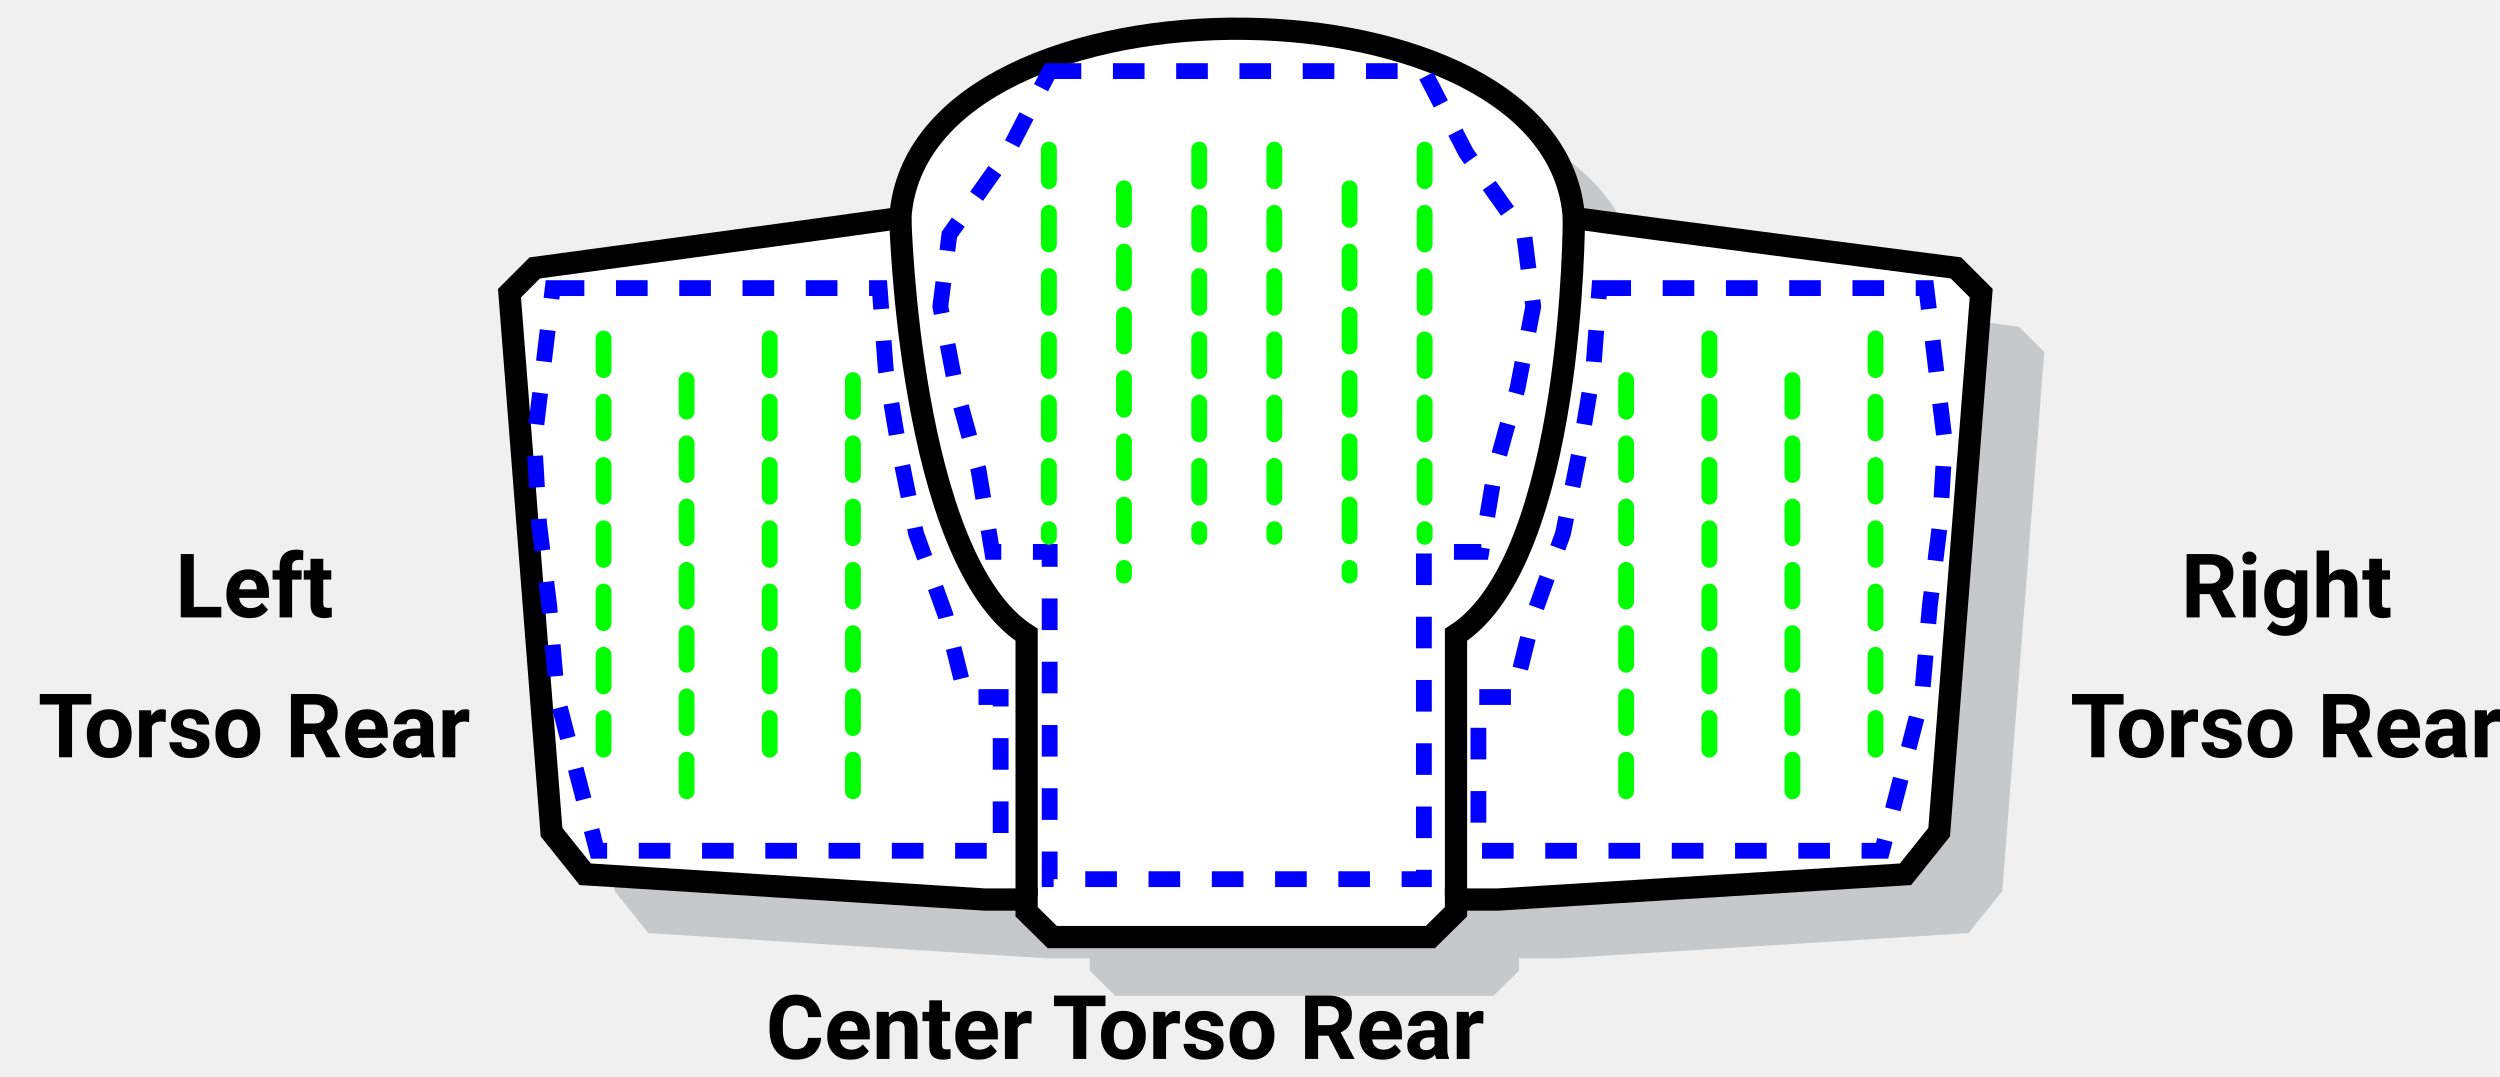
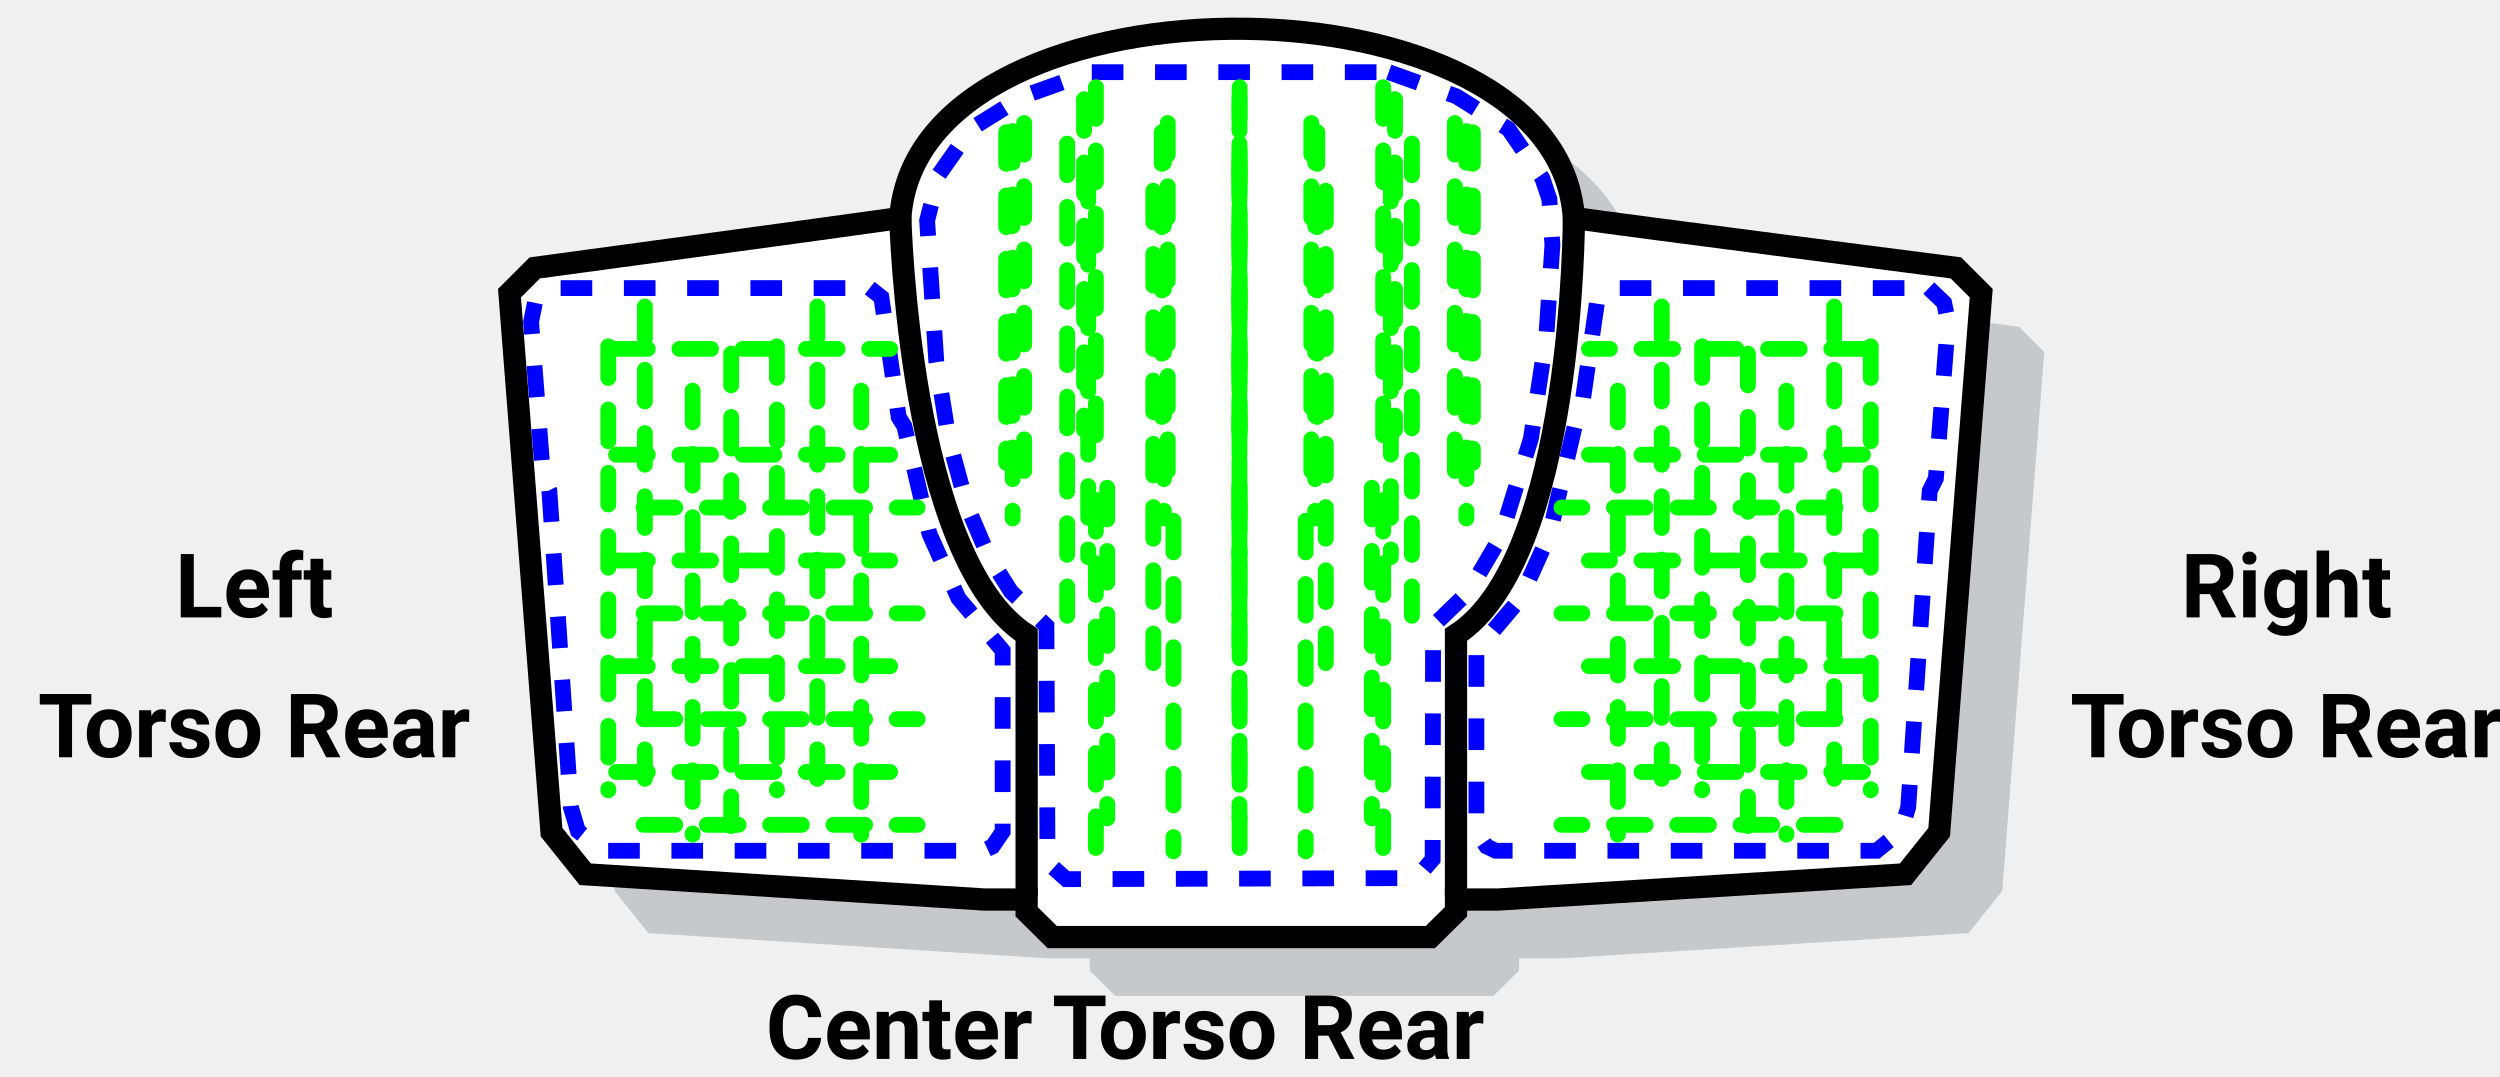
<svg xmlns="http://www.w3.org/2000/svg" viewBox="12.75 276.625 156.125 67.25">
  <g transform="matrix(0.959 0 0 0.959 3 2.322)">
    <g id="armor_diagram_tripod-rear" transform="matrix(0.9999975,0,0,-1,-386.7985,757.7908)">
      <path style="fill:#c7c8ca;fill-opacity:1;fill-rule:nonzero;stroke:none" d="M0 0L26.003-1.645h2.741v-.797l1.667-1.646H55.036l1.668 1.646v.797h2.742L85.976 0l2.193 2.742L90.906 37.84 89.26 39.486s-21.039 2.705-24.879 3.253c-.538 8.088-10.884 12.184-21.394 12.32-10.867 .14-21.912-3.956-22.469-12.32-3.838-.548-23.805-3.253-23.805-3.253L-4.932 37.84-2.194 2.742z" transform="translate(439.1839,410.9971)" />
      <path style="fill:#c7c8ca;fill-opacity:1;fill-rule:nonzero;stroke:none" d="M0 0V16.999c-7.677 4.935-8.226 27.146-8.226 27.146" transform="translate(467.928,409.591)" />
      <g transform="translate(435.0765,414.8281)">
        <path id="armorLTR" style="fill:#ffffff;fill-opacity:1;fill-rule:nonzero;stroke:none" d="M20.1 42.7c-4.2-.6-23.39-3.2-23.39-3.2l-1.64-1.7L-2.19 2.74-0-.001 26-1.64h2.4V15.6c-7.7 4.9-8.3 27.1-8.3 27.1z" class="armor unitLocation" data-loc="LT" data-rear="1" />
        <path id="armorRTR" style="fill:#ffffff;fill-opacity:1;fill-rule:nonzero;stroke:none" d="M64.3 43.4v-.7s0-22.2-7.7-27.1V-2.5l.1 .06v.8h2.7L86-.001 88.2 2.74 90.9 37.8l-1.6 1.7s-21.1 2.7-24.9 3.2c0 .3 0 .5-.1 .7z" data-loc="RT" class="armor unitLocation" data-rear="1" />
        <path id="armorCTR" style="fill:#ffffff;fill-opacity:1;fill-rule:nonzero;stroke:none" d="M64.3 43.4C63.2 51.1 53.2 54.9 43 55.1c-10.9 .1-21.9-4-22.5-12.4h-.4s.6-22.2 8.3-27.1V-1.64h.3v-.8l1.7-1.65H55L56.6-2.5V15.6c7.7 4.9 7.7 27.1 7.7 27.1v.7z" data-loc="CT" data-rear="1" class="armor unitLocation" />
      </g>
      <path style="fill:none;stroke:#000000;stroke-width:1.449;stroke-linecap:butt;stroke-linejoin:miter;stroke-miterlimit:4;stroke-dasharray:none;stroke-opacity:1" d="M0 0L26.003-1.645h2.741v-.797l1.668-1.646H55.036l1.668 1.646v.797h2.742L85.976 0l2.193 2.742L90.907 37.84 89.26 39.486s-21.039 2.705-24.879 3.253c-.538 8.088-10.884 12.184-21.394 12.32-10.867 .14-21.912-3.956-22.469-12.32-3.838-.548-23.805-3.253-23.805-3.253L-4.932 37.84-2.194 2.742z" transform="translate(435.0765,414.8281)" />
      <path style="fill:none;stroke:#000000;stroke-width:1.449;stroke-linecap:butt;stroke-linejoin:miter;stroke-miterlimit:4;stroke-dasharray:none;stroke-opacity:1" d="M0 0V16.999c-7.677 4.935-8.226 27.146-8.226 27.146" transform="translate(463.8207,413.422)" />
      <path style="fill:none;stroke:#000000;stroke-width:1.449;stroke-linecap:butt;stroke-linejoin:miter;stroke-miterlimit:4;stroke-dasharray:none;stroke-opacity:1" d="M0 0V16.999c7.677 4.935 7.677 27.146 7.677 27.146" transform="translate(491.7809,413.422)" />
      <g transform="matrix(1,0,0,-1,0,765)">
        <g id="armorPips-rear">
-           <path data-fill="armor" data-location="CT_R" d="M 465.32 297.87 L 489.69 297.87 L 492.44 303.19 L 496.22 308.52 L 496.81 313.2 L 495.79 318.52 L 494.32 323.85 L 493.43 329.18 L 489.69 329.18 L 489.69 350.49 L 465.32 350.49 L 465.32 329.18 L 461.58 329.18 L 460.69 323.85 L 459.22 318.52 L 458.2 313.2 L 458.79 308.52 L 462.57 303.19 Z" style="fill: none; stroke: rgb(0, 0, 255); stroke-width: 1.03; stroke-dasharray: 2.06;" />
+           <path data-fill="armor" data-location="CT_R" d="M 487.4 297.94 L 491.8 299.51 L 495.2 301.64 L 497.4 304.84 L 497.86 306.2 L 498.06 309.2 L 497.66 315.2 L 496.66 321.8 L 494.69 328.2 L 492.6 331.77 L 490.29 334 L 490.26 349.2 L 489.2 350.42 L 466.4 350.49 L 465.18 349.4 L 465.11 334 L 462.8 331.77 L 461.31 329.4 L 459.94 326.2 L 458.74 321.8 L 457.94 316.8 L 457.34 307.6 L 458.11 304.6 L 460.2 301.63 L 463.6 299.51 L 468 297.94 Z" style="fill: none; stroke: rgb(0, 0, 255); stroke-width: 1.03; stroke-dasharray: 2.06;" />
          <g data-rail="armor" data-location="CT_R">
-             <path d="M 475.06 302.98 L 475.06 328.2" style="fill: none; stroke: rgb(0, 255, 0); stroke-width: 1.03; stroke-linecap: round; stroke-dasharray: 2.06;" data-rail-capacity="5" data-rail-index="1" />
-             <path d="M 479.95 302.98 L 479.95 328.2" style="fill: none; stroke: rgb(0, 255, 0); stroke-width: 1.03; stroke-linecap: round; stroke-dasharray: 2.06;" data-rail-capacity="5" data-rail-index="2" />
-             <path d="M 465.27 302.98 L 465.27 328.2" style="fill: none; stroke: rgb(0, 255, 0); stroke-width: 1.03; stroke-linecap: round; stroke-dasharray: 2.06;" data-rail-capacity="5" data-rail-index="3" />
-             <path d="M 489.74 302.98 L 489.74 328.2" style="fill: none; stroke: rgb(0, 255, 0); stroke-width: 1.03; stroke-linecap: round; stroke-dasharray: 2.06;" data-rail-capacity="5" data-rail-index="4" />
-             <path d="M 470.16 305.5 L 470.16 330.72" style="fill: none; stroke: rgb(0, 255, 0); stroke-width: 1.03; stroke-linecap: round; stroke-dasharray: 2.06;" data-rail-capacity="5" data-rail-index="5" />
-             <path d="M 484.85 305.5 L 484.85 330.72" style="fill: none; stroke: rgb(0, 255, 0); stroke-width: 1.03; stroke-linecap: round; stroke-dasharray: 2.06;" data-rail-capacity="5" data-rail-index="6" />
+             <path d="M 477.68 302.59 L 477.68 333.34" style="fill: none; stroke: rgb(0, 255, 0); stroke-width: 1.03; stroke-linecap: round; stroke-dasharray: 2.06;" data-rail-capacity="5" data-rail-index="1" />
+             <path d="M 466.46 302.59 L 466.46 333.34" style="fill: none; stroke: rgb(0, 255, 0); stroke-width: 1.03; stroke-linecap: round; stroke-dasharray: 2.06;" data-rail-capacity="5" data-rail-index="2" />
+             <path d="M 488.91 302.59 L 488.91 333.34" style="fill: none; stroke: rgb(0, 255, 0); stroke-width: 1.03; stroke-linecap: round; stroke-dasharray: 2.06;" data-rail-capacity="5" data-rail-index="3" />
+             <path d="M 472.07 305.66 L 472.07 336.42" style="fill: none; stroke: rgb(0, 255, 0); stroke-width: 1.03; stroke-linecap: round; stroke-dasharray: 2.06;" data-rail-capacity="5" data-rail-index="4" />
+             <path d="M 483.3 305.66 L 483.3 336.42" style="fill: none; stroke: rgb(0, 255, 0); stroke-width: 1.03; stroke-linecap: round; stroke-dasharray: 2.06;" data-rail-capacity="5" data-rail-index="5" />
          </g>
-           <path data-fill="armor" data-location="RT_R" d="M 501.12 312 L 522.41 312 L 523.61 322 L 523.3 327.33 L 522.64 332.66 L 522.12 338.63 L 519.53 348.64 L 493.24 348.64 L 493.24 338.63 L 495.51 338.63 L 496.83 333.31 L 498.75 327.98 L 499.83 322.65 L 500.72 317.33 Z" style="fill: none; stroke: rgb(0, 0, 255); stroke-width: 1.03; stroke-dasharray: 2.06;" />
+           <g data-rail="armor" data-location="CT_R" data-rail-set="2">
+             <path d="M 472.76 301.78 L 472.76 327" style="fill: none; stroke: rgb(0, 255, 0); stroke-width: 1.03; stroke-linecap: round; stroke-dasharray: 2.06;" data-rail-capacity="5" data-rail-index="1" />
+             <path d="M 482.61 301.78 L 482.61 327" style="fill: none; stroke: rgb(0, 255, 0); stroke-width: 1.03; stroke-linecap: round; stroke-dasharray: 2.06;" data-rail-capacity="5" data-rail-index="2" />
+             <path d="M 462.91 301.78 L 462.91 327" style="fill: none; stroke: rgb(0, 255, 0); stroke-width: 1.03; stroke-linecap: round; stroke-dasharray: 2.06;" data-rail-capacity="5" data-rail-index="3" />
+             <path d="M 492.46 301.78 L 492.46 327" style="fill: none; stroke: rgb(0, 255, 0); stroke-width: 1.03; stroke-linecap: round; stroke-dasharray: 2.06;" data-rail-capacity="5" data-rail-index="4" />
+             <path d="M 477.68 304.3 L 477.68 329.52" style="fill: none; stroke: rgb(0, 255, 0); stroke-width: 1.03; stroke-linecap: round; stroke-dasharray: 2.06;" data-rail-capacity="5" data-rail-index="5" />
+             <path d="M 467.83 304.3 L 467.83 329.52" style="fill: none; stroke: rgb(0, 255, 0); stroke-width: 1.03; stroke-linecap: round; stroke-dasharray: 2.06;" data-rail-capacity="5" data-rail-index="6" />
+             <path d="M 487.54 304.3 L 487.54 329.52" style="fill: none; stroke: rgb(0, 255, 0); stroke-width: 1.03; stroke-linecap: round; stroke-dasharray: 2.06;" data-rail-capacity="5" data-rail-index="7" />
+           </g>
+           <g data-rail="armor" data-location="CT_R" data-rail-set="3">
+             <path d="M 477.69 298.92 L 477.69 322.29" style="fill: none; stroke: rgb(0, 255, 0); stroke-width: 1.03; stroke-linecap: round; stroke-dasharray: 2.06;" data-rail-capacity="5" data-rail-index="1" />
+             <path d="M 468.33 298.92 L 468.33 322.29" style="fill: none; stroke: rgb(0, 255, 0); stroke-width: 1.03; stroke-linecap: round; stroke-dasharray: 2.06;" data-rail-capacity="5" data-rail-index="2" />
+             <path d="M 487.04 298.92 L 487.04 322.29" style="fill: none; stroke: rgb(0, 255, 0); stroke-width: 1.03; stroke-linecap: round; stroke-dasharray: 2.06;" data-rail-capacity="5" data-rail-index="3" />
+             <path d="M 477.69 325.8 L 477.69 349.17" style="fill: none; stroke: rgb(0, 255, 0); stroke-width: 1.03; stroke-linecap: round; stroke-dasharray: 2.06;" data-rail-capacity="5" data-rail-index="4" />
+             <path d="M 468.33 325.8 L 468.33 349.17" style="fill: none; stroke: rgb(0, 255, 0); stroke-width: 1.03; stroke-linecap: round; stroke-dasharray: 2.06;" data-rail-capacity="5" data-rail-index="5" />
+             <path d="M 487.04 325.8 L 487.04 349.17" style="fill: none; stroke: rgb(0, 255, 0); stroke-width: 1.03; stroke-linecap: round; stroke-dasharray: 2.06;" data-rail-capacity="5" data-rail-index="6" />
+             <path d="M 473.01 301.25 L 473.01 324.63" style="fill: none; stroke: rgb(0, 255, 0); stroke-width: 1.03; stroke-linecap: round; stroke-dasharray: 2.06;" data-rail-capacity="5" data-rail-index="7" />
+             <path d="M 482.36 301.25 L 482.36 324.63" style="fill: none; stroke: rgb(0, 255, 0); stroke-width: 1.03; stroke-linecap: round; stroke-dasharray: 2.06;" data-rail-capacity="5" data-rail-index="8" />
+             <path d="M 463.66 301.25 L 463.66 324.63" style="fill: none; stroke: rgb(0, 255, 0); stroke-width: 1.03; stroke-linecap: round; stroke-dasharray: 2.06;" data-rail-capacity="5" data-rail-index="9" />
+             <path d="M 491.71 301.25 L 491.71 324.63" style="fill: none; stroke: rgb(0, 255, 0); stroke-width: 1.03; stroke-linecap: round; stroke-dasharray: 2.06;" data-rail-capacity="5" data-rail-index="10" />
+           </g>
+           <g data-rail="armor" data-location="CT_R" data-rail-set="4">
+             <path d="M 477.68 299.7 L 477.68 321.23" style="fill: none; stroke: rgb(0, 255, 0); stroke-width: 1.03; stroke-linecap: round; stroke-dasharray: 2.06;" data-rail-capacity="5" data-rail-index="1" />
+             <path d="M 467.56 299.7 L 467.56 321.23" style="fill: none; stroke: rgb(0, 255, 0); stroke-width: 1.03; stroke-linecap: round; stroke-dasharray: 2.06;" data-rail-capacity="5" data-rail-index="2" />
+             <path d="M 487.81 299.7 L 487.81 321.23" style="fill: none; stroke: rgb(0, 255, 0); stroke-width: 1.03; stroke-linecap: round; stroke-dasharray: 2.06;" data-rail-capacity="5" data-rail-index="3" />
+             <path d="M 477.68 325 L 477.68 346.53" style="fill: none; stroke: rgb(0, 255, 0); stroke-width: 1.03; stroke-linecap: round; stroke-dasharray: 2.06;" data-rail-capacity="5" data-rail-index="4" />
+             <path d="M 469.07 325 L 469.07 346.53" style="fill: none; stroke: rgb(0, 255, 0); stroke-width: 1.03; stroke-linecap: round; stroke-dasharray: 2.06;" data-rail-capacity="5" data-rail-index="5" />
+             <path d="M 486.3 325 L 486.3 346.53" style="fill: none; stroke: rgb(0, 255, 0); stroke-width: 1.03; stroke-linecap: round; stroke-dasharray: 2.06;" data-rail-capacity="5" data-rail-index="6" />
+             <path d="M 472.62 301.85 L 472.62 323.38" style="fill: none; stroke: rgb(0, 255, 0); stroke-width: 1.03; stroke-linecap: round; stroke-dasharray: 2.06;" data-rail-capacity="5" data-rail-index="7" />
+             <path d="M 473.38 327.15 L 473.38 348.68" style="fill: none; stroke: rgb(0, 255, 0); stroke-width: 1.03; stroke-linecap: round; stroke-dasharray: 2.06;" data-rail-capacity="5" data-rail-index="8" />
+             <path d="M 482.75 301.85 L 482.75 323.38" style="fill: none; stroke: rgb(0, 255, 0); stroke-width: 1.03; stroke-linecap: round; stroke-dasharray: 2.06;" data-rail-capacity="5" data-rail-index="9" />
+             <path d="M 481.99 327.15 L 481.99 348.68" style="fill: none; stroke: rgb(0, 255, 0); stroke-width: 1.03; stroke-linecap: round; stroke-dasharray: 2.06;" data-rail-capacity="5" data-rail-index="10" />
+             <path d="M 462.49 301.85 L 462.49 323.38" style="fill: none; stroke: rgb(0, 255, 0); stroke-width: 1.03; stroke-linecap: round; stroke-dasharray: 2.06;" data-rail-capacity="5" data-rail-index="11" />
+             <path d="M 492.88 301.85 L 492.88 323.38" style="fill: none; stroke: rgb(0, 255, 0); stroke-width: 1.03; stroke-linecap: round; stroke-dasharray: 2.06;" data-rail-capacity="5" data-rail-index="12" />
+           </g>
+           <path data-fill="armor" data-location="RT_R" d="M 522.57 312 L 523.57 312.96 L 523.82 314.2 L 523.03 324.4 L 522.63 325.2 L 521.23 345.8 L 520.77 347.35 L 519.17 348.64 L 494.37 348.64 L 493.77 348.36 L 493.11 347.4 L 493.11 335.6 L 495.99 332.2 L 497.88 328 L 499.51 321 L 499.88 320.4 L 501.01 312.6 L 501.77 312 Z" style="fill: none; stroke: rgb(0, 0, 255); stroke-width: 1.03; stroke-dasharray: 2.06;" />
          <g data-rail="armor" data-location="RT_R">
-             <path d="M 508.28 315.28 L 508.28 342.35" style="fill: none; stroke: rgb(0, 255, 0); stroke-width: 1.03; stroke-linecap: round; stroke-dasharray: 2.06;" data-rail-capacity="5" data-rail-index="1" />
-             <path d="M 519.1 315.28 L 519.1 342.35" style="fill: none; stroke: rgb(0, 255, 0); stroke-width: 1.03; stroke-linecap: round; stroke-dasharray: 2.06;" data-rail-capacity="5" data-rail-index="2" />
-             <path d="M 513.69 317.99 L 513.69 345.05" style="fill: none; stroke: rgb(0, 255, 0); stroke-width: 1.03; stroke-linecap: round; stroke-dasharray: 2.06;" data-rail-capacity="5" data-rail-index="3" />
-             <path d="M 502.86 317.99 L 502.86 345.05" style="fill: none; stroke: rgb(0, 255, 0); stroke-width: 1.03; stroke-linecap: round; stroke-dasharray: 2.06;" data-rail-capacity="5" data-rail-index="4" />
+             <path d="M 516.41 313.2 L 516.41 343.96" style="fill: none; stroke: rgb(0, 255, 0); stroke-width: 1.03; stroke-linecap: round; stroke-dasharray: 2.06;" data-rail-capacity="5" data-rail-index="1" />
+             <path d="M 505.18 313.2 L 505.18 343.96" style="fill: none; stroke: rgb(0, 255, 0); stroke-width: 1.03; stroke-linecap: round; stroke-dasharray: 2.06;" data-rail-capacity="5" data-rail-index="2" />
+             <path d="M 510.79 316.27 L 510.79 347.03" style="fill: none; stroke: rgb(0, 255, 0); stroke-width: 1.03; stroke-linecap: round; stroke-dasharray: 2.06;" data-rail-capacity="5" data-rail-index="3" />
          </g>
-           <path data-fill="armor" data-location="LT_R" d="M 432.96 312 L 454.25 312 L 454.65 317.33 L 455.54 322.65 L 456.62 327.98 L 458.54 333.31 L 459.86 338.63 L 462.13 338.63 L 462.13 348.64 L 435.84 348.64 L 433.25 338.63 L 432.73 332.66 L 432.07 327.33 L 431.76 322 Z" style="fill: none; stroke: rgb(0, 0, 255); stroke-width: 1.03; stroke-dasharray: 2.06;" />
+           <g data-rail="armor" data-location="RT_R" data-rail-set="2">
+             <path d="M 507.81 315.79 L 507.81 344.7" style="fill: none; stroke: rgb(0, 255, 0); stroke-width: 1.03; stroke-linecap: round; stroke-dasharray: 2.06;" data-rail-capacity="5" data-rail-index="1" />
+             <path d="M 518.79 315.79 L 518.79 344.7" style="fill: none; stroke: rgb(0, 255, 0); stroke-width: 1.03; stroke-linecap: round; stroke-dasharray: 2.06;" data-rail-capacity="5" data-rail-index="2" />
+             <path d="M 513.3 318.68 L 513.3 347.59" style="fill: none; stroke: rgb(0, 255, 0); stroke-width: 1.03; stroke-linecap: round; stroke-dasharray: 2.06;" data-rail-capacity="5" data-rail-index="3" />
+             <path d="M 502.32 318.68 L 502.32 347.59" style="fill: none; stroke: rgb(0, 255, 0); stroke-width: 1.03; stroke-linecap: round; stroke-dasharray: 2.06;" data-rail-capacity="5" data-rail-index="4" />
+           </g>
+           <g data-rail="armor" data-location="RT_R" data-rail-set="3">
+             <path d="M 518.28 315.96 L 500.44 315.96" style="fill: none; stroke: rgb(0, 255, 0); stroke-width: 1.03; stroke-linecap: round; stroke-dasharray: 2.06;" data-rail-capacity="5" data-rail-index="1" />
+             <path d="M 518.28 322.85 L 500.44 322.85" style="fill: none; stroke: rgb(0, 255, 0); stroke-width: 1.03; stroke-linecap: round; stroke-dasharray: 2.06;" data-rail-capacity="5" data-rail-index="2" />
+             <path d="M 518.28 329.74 L 500.44 329.74" style="fill: none; stroke: rgb(0, 255, 0); stroke-width: 1.03; stroke-linecap: round; stroke-dasharray: 2.06;" data-rail-capacity="5" data-rail-index="3" />
+             <path d="M 518.28 336.62 L 500.44 336.62" style="fill: none; stroke: rgb(0, 255, 0); stroke-width: 1.03; stroke-linecap: round; stroke-dasharray: 2.06;" data-rail-capacity="5" data-rail-index="4" />
+             <path d="M 518.28 343.51 L 500.44 343.51" style="fill: none; stroke: rgb(0, 255, 0); stroke-width: 1.03; stroke-linecap: round; stroke-dasharray: 2.06;" data-rail-capacity="5" data-rail-index="5" />
+             <path d="M 516.49 326.29 L 498.65 326.29" style="fill: none; stroke: rgb(0, 255, 0); stroke-width: 1.03; stroke-linecap: round; stroke-dasharray: 2.06;" data-rail-capacity="5" data-rail-index="6" />
+             <path d="M 516.49 333.18 L 498.65 333.18" style="fill: none; stroke: rgb(0, 255, 0); stroke-width: 1.03; stroke-linecap: round; stroke-dasharray: 2.06;" data-rail-capacity="5" data-rail-index="7" />
+             <path d="M 516.49 340.07 L 498.65 340.07" style="fill: none; stroke: rgb(0, 255, 0); stroke-width: 1.03; stroke-linecap: round; stroke-dasharray: 2.06;" data-rail-capacity="5" data-rail-index="8" />
+             <path d="M 516.49 346.95 L 498.65 346.95" style="fill: none; stroke: rgb(0, 255, 0); stroke-width: 1.03; stroke-linecap: round; stroke-dasharray: 2.06;" data-rail-capacity="5" data-rail-index="9" />
+           </g>
+           <path data-fill="armor" data-location="LT_R" d="M 453.6 312 L 454.36 312.6 L 455.49 320.4 L 455.86 321 L 457.49 328 L 459.38 332.2 L 462.26 335.6 L 462.26 347.4 L 461.6 348.36 L 461 348.64 L 436.2 348.64 L 434.6 347.35 L 434.14 345.8 L 432.74 325.2 L 432.34 324.4 L 431.55 314.2 L 431.8 312.96 L 432.8 312 Z" style="fill: none; stroke: rgb(0, 0, 255); stroke-width: 1.03; stroke-dasharray: 2.06;" />
          <g data-rail="armor" data-location="LT_R">
-             <path d="M 447.09 315.28 L 447.09 342.35" style="fill: none; stroke: rgb(0, 255, 0); stroke-width: 1.03; stroke-linecap: round; stroke-dasharray: 2.06;" data-rail-capacity="5" data-rail-index="1" />
-             <path d="M 436.27 315.28 L 436.27 342.35" style="fill: none; stroke: rgb(0, 255, 0); stroke-width: 1.03; stroke-linecap: round; stroke-dasharray: 2.06;" data-rail-capacity="5" data-rail-index="2" />
-             <path d="M 441.68 317.99 L 441.68 345.05" style="fill: none; stroke: rgb(0, 255, 0); stroke-width: 1.03; stroke-linecap: round; stroke-dasharray: 2.06;" data-rail-capacity="5" data-rail-index="3" />
-             <path d="M 452.51 317.99 L 452.51 345.05" style="fill: none; stroke: rgb(0, 255, 0); stroke-width: 1.03; stroke-linecap: round; stroke-dasharray: 2.06;" data-rail-capacity="5" data-rail-index="4" />
+             <path d="M 438.96 313.2 L 438.96 343.96" style="fill: none; stroke: rgb(0, 255, 0); stroke-width: 1.03; stroke-linecap: round; stroke-dasharray: 2.06;" data-rail-capacity="5" data-rail-index="1" />
+             <path d="M 450.19 313.2 L 450.19 343.96" style="fill: none; stroke: rgb(0, 255, 0); stroke-width: 1.03; stroke-linecap: round; stroke-dasharray: 2.06;" data-rail-capacity="5" data-rail-index="2" />
+             <path d="M 444.58 316.27 L 444.58 347.03" style="fill: none; stroke: rgb(0, 255, 0); stroke-width: 1.03; stroke-linecap: round; stroke-dasharray: 2.06;" data-rail-capacity="5" data-rail-index="3" />
+           </g>
+           <g data-rail="armor" data-location="LT_R" data-rail-set="2">
+             <path d="M 447.56 315.79 L 447.56 344.7" style="fill: none; stroke: rgb(0, 255, 0); stroke-width: 1.03; stroke-linecap: round; stroke-dasharray: 2.06;" data-rail-capacity="5" data-rail-index="1" />
+             <path d="M 436.58 315.79 L 436.58 344.7" style="fill: none; stroke: rgb(0, 255, 0); stroke-width: 1.03; stroke-linecap: round; stroke-dasharray: 2.06;" data-rail-capacity="5" data-rail-index="2" />
+             <path d="M 442.07 318.68 L 442.07 347.59" style="fill: none; stroke: rgb(0, 255, 0); stroke-width: 1.03; stroke-linecap: round; stroke-dasharray: 2.06;" data-rail-capacity="5" data-rail-index="3" />
+             <path d="M 453.05 318.68 L 453.05 347.59" style="fill: none; stroke: rgb(0, 255, 0); stroke-width: 1.03; stroke-linecap: round; stroke-dasharray: 2.06;" data-rail-capacity="5" data-rail-index="4" />
+           </g>
+           <g data-rail="armor" data-location="LT_R" data-rail-set="3">
+             <path d="M 437.09 315.96 L 454.93 315.96" style="fill: none; stroke: rgb(0, 255, 0); stroke-width: 1.03; stroke-linecap: round; stroke-dasharray: 2.06;" data-rail-capacity="5" data-rail-index="1" />
+             <path d="M 437.09 322.85 L 454.93 322.85" style="fill: none; stroke: rgb(0, 255, 0); stroke-width: 1.03; stroke-linecap: round; stroke-dasharray: 2.06;" data-rail-capacity="5" data-rail-index="2" />
+             <path d="M 437.09 329.74 L 454.93 329.74" style="fill: none; stroke: rgb(0, 255, 0); stroke-width: 1.03; stroke-linecap: round; stroke-dasharray: 2.06;" data-rail-capacity="5" data-rail-index="3" />
+             <path d="M 437.09 336.62 L 454.93 336.62" style="fill: none; stroke: rgb(0, 255, 0); stroke-width: 1.03; stroke-linecap: round; stroke-dasharray: 2.06;" data-rail-capacity="5" data-rail-index="4" />
+             <path d="M 437.09 343.51 L 454.93 343.51" style="fill: none; stroke: rgb(0, 255, 0); stroke-width: 1.03; stroke-linecap: round; stroke-dasharray: 2.06;" data-rail-capacity="5" data-rail-index="5" />
+             <path d="M 438.88 326.29 L 456.72 326.29" style="fill: none; stroke: rgb(0, 255, 0); stroke-width: 1.03; stroke-linecap: round; stroke-dasharray: 2.06;" data-rail-capacity="5" data-rail-index="6" />
+             <path d="M 438.88 333.18 L 456.72 333.18" style="fill: none; stroke: rgb(0, 255, 0); stroke-width: 1.03; stroke-linecap: round; stroke-dasharray: 2.06;" data-rail-capacity="5" data-rail-index="7" />
+             <path d="M 438.88 340.07 L 456.72 340.07" style="fill: none; stroke: rgb(0, 255, 0); stroke-width: 1.03; stroke-linecap: round; stroke-dasharray: 2.06;" data-rail-capacity="5" data-rail-index="8" />
+             <path d="M 438.88 346.95 L 456.72 346.95" style="fill: none; stroke: rgb(0, 255, 0); stroke-width: 1.03; stroke-linecap: round; stroke-dasharray: 2.06;" data-rail-capacity="5" data-rail-index="9" />
          </g>
        </g>
      </g>
    </g>
  </g>
  <g data-mekbay-paperdoll-overlay="armor" font-family="Roboto, Arial, sans-serif" font-weight="700" pointer-events="none">
    <g class="diagram-location-label">
      <text y="342.754" font-size="5.558" x="105.455" text-anchor="end">Center Torso Rear</text>
      <text y="323.917" font-size="5.558" x="155.537" text-anchor="middle">Torso Rear</text>
      <text y="315.179" font-size="5.558" x="155.537" text-anchor="middle">Right</text>
      <text y="315.179" font-size="5.558" x="28.623" text-anchor="middle">Left</text>
      <text y="323.917" font-size="5.558" x="28.623" text-anchor="middle">Torso Rear</text>
    </g>
    <g class="diagram-value">
      <text id="textArmor_CTR" x="107.955" y="342.844" font-size="5.609" />
      <text id="textArmor_RTR" x="155.537" y="332.267" font-size="5.609" text-anchor="middle" />
      <text id="textArmor_LTR" x="28.623" y="332.267" font-size="5.609" text-anchor="middle" />
    </g>
  </g>
</svg>
